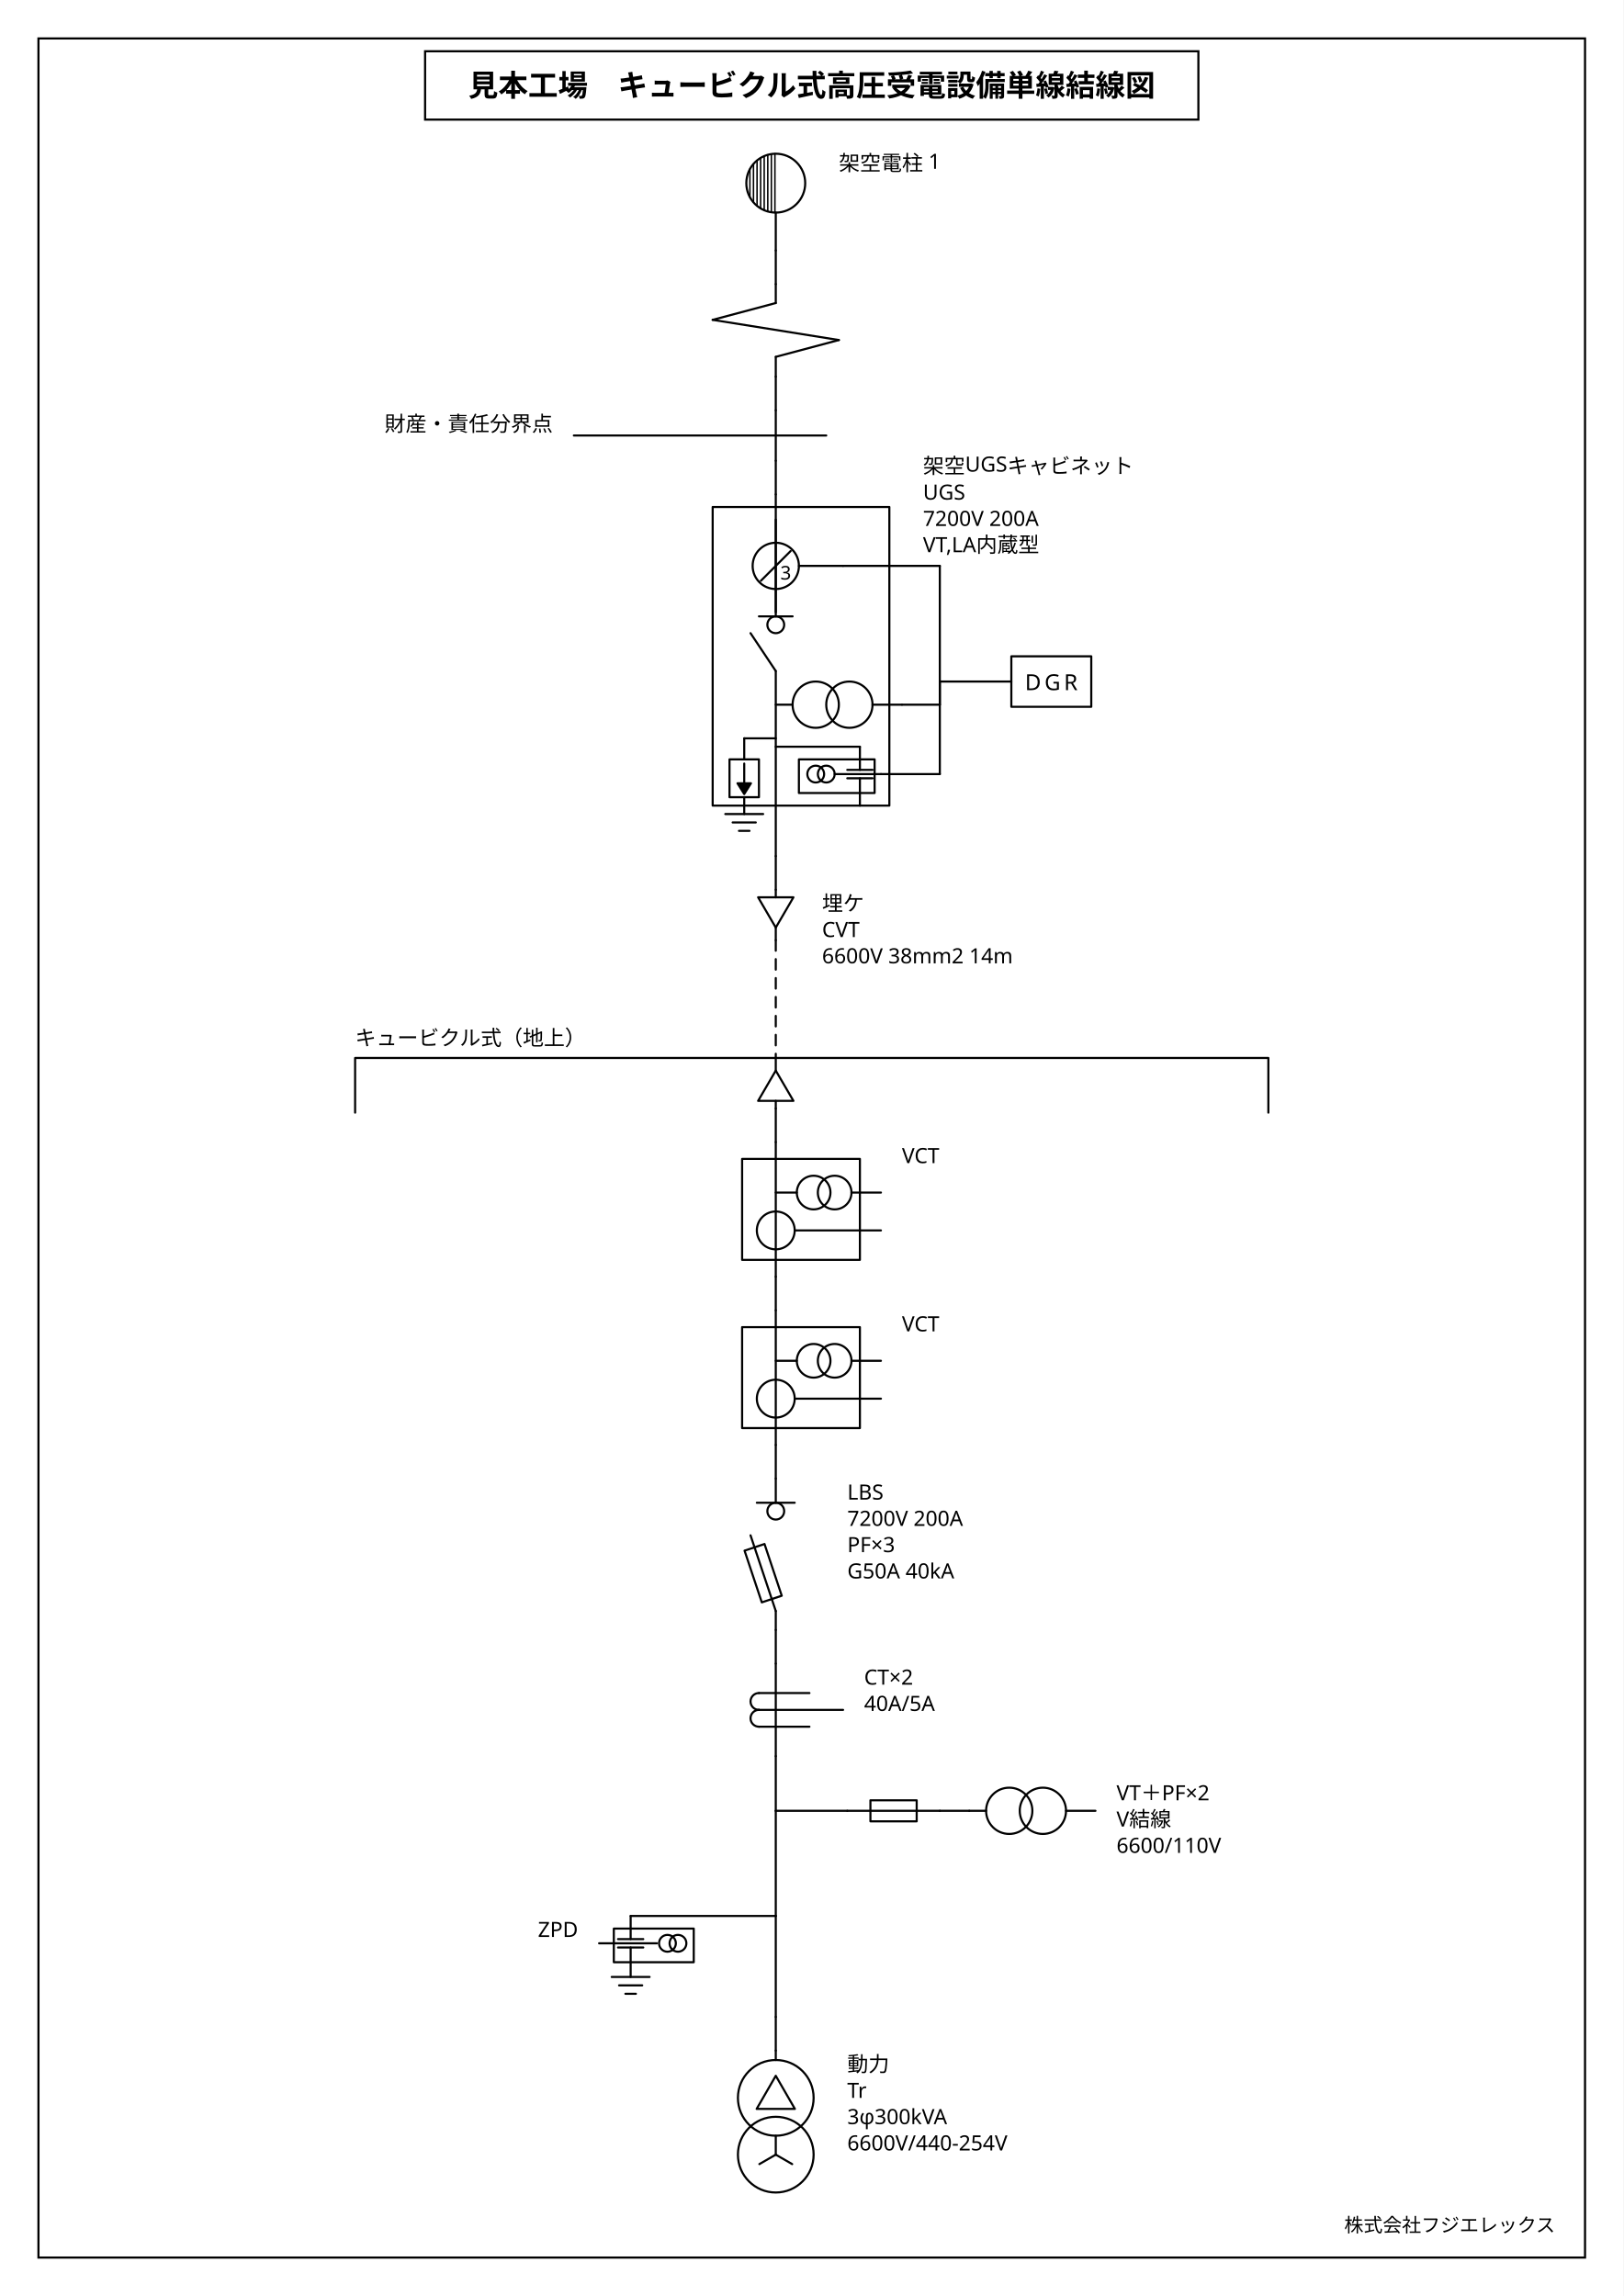
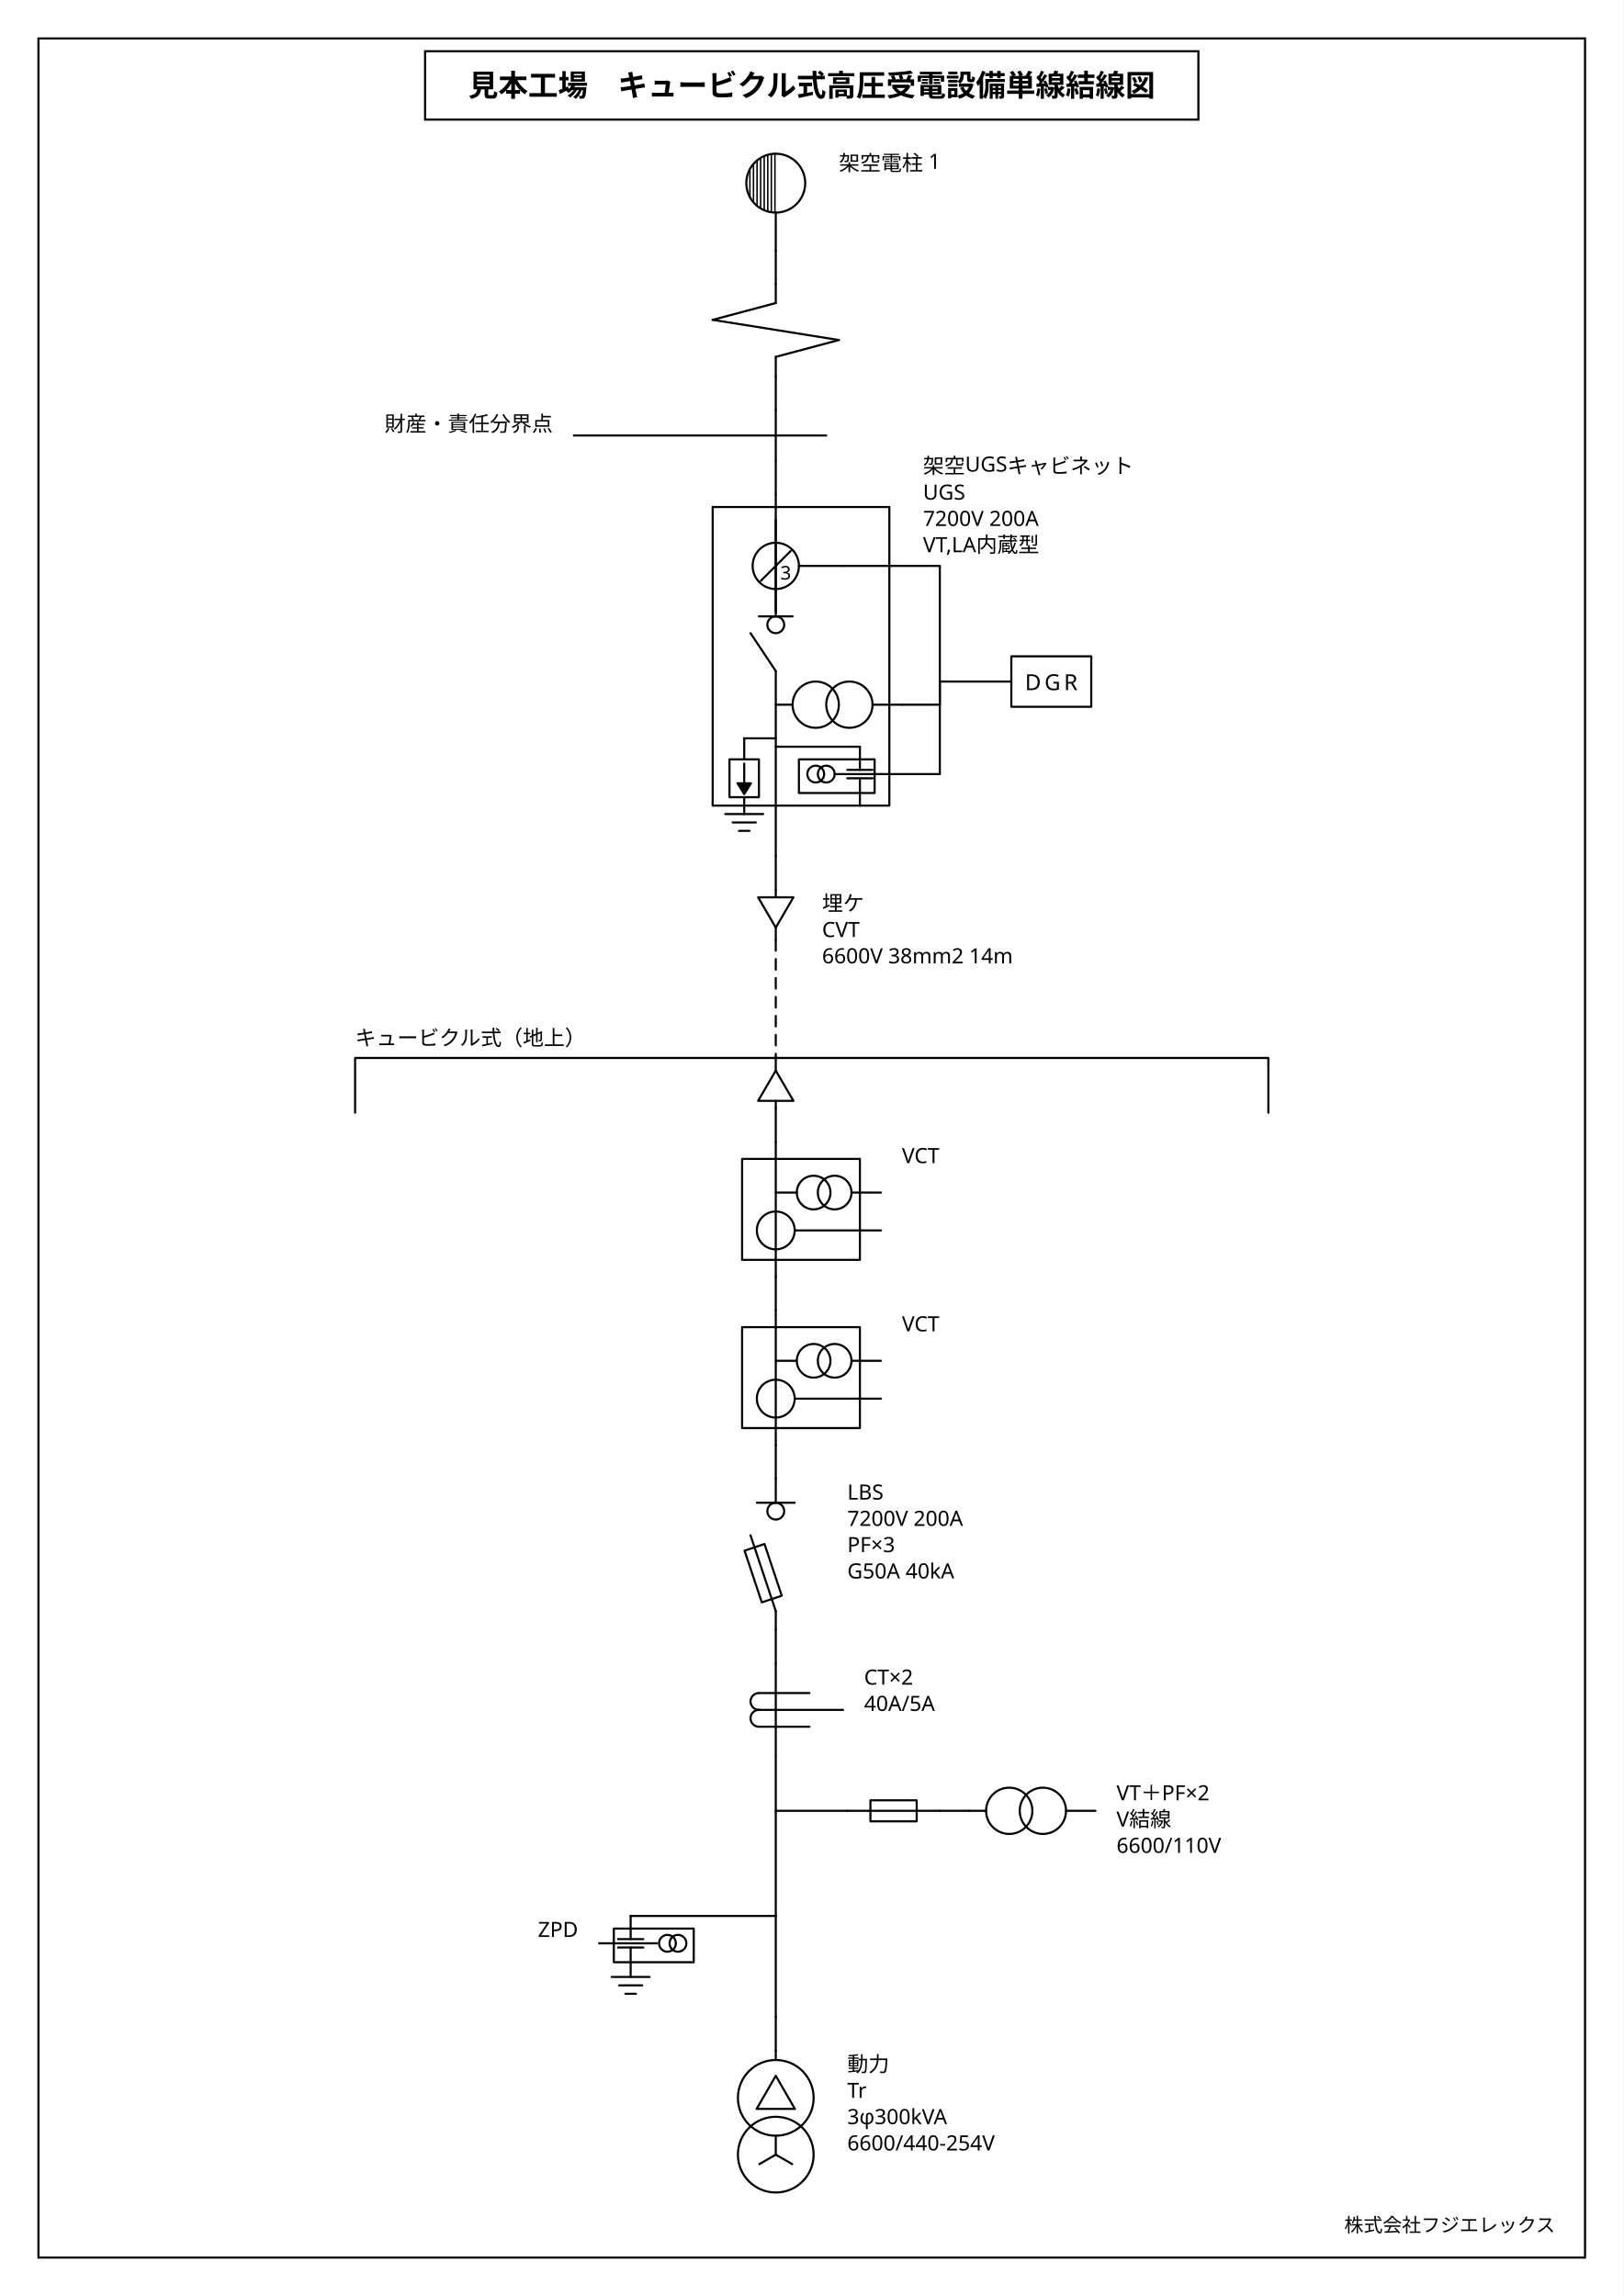
<svg xmlns="http://www.w3.org/2000/svg" viewBox="0 0 760 1075" width="760" height="1075">
  <rect x="0" y="0" width="760" height="1075" fill="#fff" />
  <g stroke="#000" fill="none">
    <rect x="18" y="18" width="724" height="1039" stroke-width="1" />
    <rect x="199" y="24" width="362" height="32" stroke-width="1" />
  </g>
  <text x="380" y="45" font-size="14" font-weight="700" text-anchor="middle" font-family="IPAGothic, 'IPAゴシック', 'Noto Sans JP', 'Hiragino Kaku Gothic ProN', 'Yu Gothic', sans-serif" fill="#000">見本工場　キュービクル式高圧受電設備単線結線図</text>
  <text x="728" y="1045" font-size="9" text-anchor="end" font-family="IPAGothic, 'IPAゴシック', 'Noto Sans JP', 'Hiragino Kaku Gothic ProN', 'Yu Gothic', sans-serif" fill="#000">株式会社フジエレックス</text>
  <g transform="translate(363.16 70) scale(0.9846)">
    <g stroke="#000" fill="none" stroke-linecap="round" stroke-linejoin="round" color="#000">
      <path d="M -200 432 L 234.2 432 M -200 432 L -200 458 M 234.2 432 L 234.2 458" fill="none" stroke-width="1" />
      <text x="-200" y="426" font-size="10" font-family="IPAGothic, 'IPAゴシック', 'Noto Sans JP', 'Hiragino Kaku Gothic ProN', 'Yu Gothic', sans-serif" fill="currentColor" stroke="none">キュービクル式（地上）</text>
      <line x1="0" y1="48" x2="0" y2="64" stroke-width="1" />
      <line x1="0" y1="108" x2="0" y2="124" stroke-width="1" />
      <line x1="0" y1="148" x2="0" y2="164" stroke-width="1" />
      <line x1="0" y1="280" x2="-15" y2="280" stroke-width="1" />
      <line x1="0" y1="284" x2="40" y2="284" stroke-width="1" />
      <line x1="32" y1="198" x2="78" y2="198" stroke-width="1" />
      <line x1="78" y1="198" x2="78" y2="253" stroke-width="1" />
      <line x1="60" y1="264" x2="78" y2="264" stroke-width="1" />
      <line x1="78" y1="264" x2="78" y2="253" stroke-width="1" />
      <line x1="50" y1="297" x2="78" y2="297" stroke-width="1" />
      <line x1="78" y1="297" x2="78" y2="253" stroke-width="1" />
      <line x1="78" y1="253" x2="112" y2="253" stroke-width="1" />
      <line x1="0" y1="336" x2="0" y2="352" stroke-width="1" />
      <line x1="0" y1="376" x2="0" y2="432" stroke-width="1" stroke-dasharray="5 4" />
      <line x1="0" y1="456" x2="0" y2="472" stroke-width="1" />
      <line x1="0" y1="536" x2="0" y2="552" stroke-width="1" />
      <line x1="0" y1="616" x2="0" y2="632" stroke-width="1" />
      <line x1="0" y1="704" x2="0" y2="720" stroke-width="1" />
      <line x1="0" y1="764" x2="0" y2="790" stroke-width="1" />
      <line x1="0" y1="790" x2="34" y2="790" stroke-width="1" />
      <line x1="78" y1="790" x2="92" y2="790" stroke-width="1" />
      <line x1="0" y1="790" x2="0" y2="840" stroke-width="1" />
      <line x1="0" y1="840" x2="-69" y2="840" stroke-width="1" />
      <line x1="0" y1="840" x2="0" y2="888" stroke-width="1" />
      <line x1="0" y1="888" x2="0" y2="904" stroke-width="1" />
      <g transform="translate(-16 0)">
        <circle cx="16" cy="16" r="14" fill="none" stroke-width="1" />
        <line x1="3.7" y1="9.313" x2="3.7" y2="22.687" stroke-width="0.7" />
        <line x1="5.4" y1="6.855" x2="5.4" y2="25.145" stroke-width="0.7" />
        <line x1="7.1" y1="5.193" x2="7.1" y2="26.807" stroke-width="0.7" />
        <line x1="8.8" y1="3.993" x2="8.8" y2="28.007" stroke-width="0.7" />
        <line x1="10.5" y1="3.126" x2="10.5" y2="28.874" stroke-width="0.7" />
        <line x1="12.2" y1="2.526" x2="12.2" y2="29.474" stroke-width="0.7" />
        <line x1="13.9" y1="2.158" x2="13.9" y2="29.842" stroke-width="0.7" />
        <line x1="15.6" y1="2.006" x2="15.6" y2="29.994" stroke-width="0.7" />
        <line x1="16" y1="30" x2="16" y2="48" stroke-width="1" />
      </g>
      <text x="30" y="10" font-size="10" text-anchor="start" font-family="IPAGothic, 'IPAゴシック', 'Noto Sans JP', 'Hiragino Kaku Gothic ProN', 'Yu Gothic', sans-serif" fill="currentColor" stroke="none">
        <tspan x="30" dy="0">架空電柱 1</tspan>
      </text>
      <g transform="translate(-30 64)">
        <line x1="30" y1="0" x2="30" y2="9" stroke-width="1" />
        <line x1="30" y1="9" x2="0" y2="17" stroke-width="1" />
        <line x1="0" y1="17" x2="60" y2="26.6" stroke-width="1" />
        <line x1="60" y1="26.6" x2="30" y2="34.6" stroke-width="1" />
        <line x1="30" y1="34.6" x2="30" y2="44" stroke-width="1" />
      </g>
      <g transform="translate(-96 124)">
        <line x1="96" y1="0" x2="96" y2="24" stroke-width="1" />
        <line x1="0" y1="12" x2="120" y2="12" stroke-width="1" />
      </g>
      <text x="-106" y="134" font-size="10" text-anchor="end" font-family="IPAGothic, 'IPAゴシック', 'Noto Sans JP', 'Hiragino Kaku Gothic ProN', 'Yu Gothic', sans-serif" fill="currentColor" stroke="none">
        <tspan x="-106" dy="0">財産・責任分界点</tspan>
      </text>
      <g transform="translate(-36 164)">
        <line x1="36" y1="0" x2="36" y2="6" stroke-width="1" />
        <rect x="6" y="6" width="84" height="142" fill="none" stroke-width="1" />
        <line x1="36" y1="6" x2="36" y2="58" stroke-width="1" />
        <line x1="28" y1="58" x2="44" y2="58" stroke-width="1" />
        <circle cx="36" cy="62" r="4" fill="none" stroke-width="1" />
        <line x1="36" y1="84" x2="24" y2="66" stroke-width="1" />
        <line x1="36" y1="84" x2="36" y2="172" stroke-width="1" />
      </g>
      <text x="70" y="154" font-size="10" text-anchor="start" font-family="IPAGothic, 'IPAゴシック', 'Noto Sans JP', 'Hiragino Kaku Gothic ProN', 'Yu Gothic', sans-serif" fill="currentColor" stroke="none">
        <tspan x="70" dy="0">架空UGSキャビネット</tspan>
        <tspan x="70" dy="12.5">UGS</tspan>
        <tspan x="70" dy="12.5">7200V 200A</tspan>
        <tspan x="70" dy="12.5">VT,LA内蔵型</tspan>
      </text>
      <g transform="translate(-20 176)">
        <line x1="20" y1="0" x2="20" y2="44" stroke-width="1" />
        <circle cx="20" cy="22" r="11" fill="none" stroke-width="1" />
        <line x1="12.929" y1="29.071" x2="27.071" y2="14.929" stroke-width="1" />
        <text x="24.75" y="25" font-size="9" text-anchor="middle" dominant-baseline="central" font-family="IPAGothic, 'IPAゴシック', 'Noto Sans JP', 'Hiragino Kaku Gothic ProN', 'Yu Gothic', sans-serif" fill="currentColor" stroke="none">3</text>
        <line x1="31" y1="22" x2="52" y2="22" stroke-width="1" />
      </g>
      <g transform="translate(0 249)">
        <line x1="0" y1="15" x2="8" y2="15" stroke-width="1" />
        <circle cx="19" cy="15" r="11" fill="none" stroke-width="1" />
        <circle cx="35" cy="15" r="11" fill="none" stroke-width="1" />
        <line x1="46" y1="15" x2="60" y2="15" stroke-width="1" />
      </g>
      <g transform="translate(-35 280)">
        <line x1="20" y1="0" x2="20" y2="10" stroke-width="1" />
        <rect x="13" y="10" width="14" height="18" fill="none" stroke-width="1" />
        <line x1="20" y1="12" x2="20" y2="23" stroke-width="1" />
        <polygon points="16.8,21.38 20,26.5 23.2,21.38" fill="currentColor" stroke-width="1" />
        <line x1="20" y1="28" x2="20" y2="36" stroke-width="1" />
        <line x1="11" y1="36" x2="29" y2="36" stroke-width="1" />
        <line x1="14.5" y1="40" x2="25.5" y2="40" stroke-width="1" />
        <line x1="17.5" y1="44" x2="22.5" y2="44" stroke-width="1" />
      </g>
      <g transform="translate(10 284)">
        <line x1="30" y1="0" x2="30" y2="11" stroke-width="1" />
        <rect x="1" y="6" width="36" height="16" fill="none" stroke-width="1" />
        <line x1="24" y1="11" x2="36" y2="11" stroke-width="1" />
        <line x1="24" y1="15" x2="36" y2="15" stroke-width="1" />
        <line x1="30" y1="15" x2="30" y2="28" stroke-width="1" />
        <line x1="18" y1="13" x2="40" y2="13" stroke-width="1" />
        <circle cx="9" cy="13" r="4" fill="none" stroke-width="1" />
        <circle cx="14" cy="13" r="4" fill="none" stroke-width="1" />
      </g>
      <g transform="translate(112 241)">
        <rect x="0" y="0" width="38" height="24" fill="none" stroke-width="1" />
        <text x="19" y="12" font-size="10.5" text-anchor="middle" dominant-baseline="central" font-family="IPAGothic, 'IPAゴシック', 'Noto Sans JP', 'Hiragino Kaku Gothic ProN', 'Yu Gothic', sans-serif" letter-spacing="1.6" fill="currentColor" stroke="none">DGR</text>
      </g>
      <g transform="translate(-12 352)">
        <line x1="12" y1="0" x2="12" y2="3.6" stroke-width="1" />
        <polygon points="3.6,3.6 20.4,3.6 12,18" fill="none" stroke-width="1" />
        <line x1="12" y1="18" x2="12" y2="24" stroke-width="1" />
      </g>
      <text x="22" y="362" font-size="10" text-anchor="start" font-family="IPAGothic, 'IPAゴシック', 'Noto Sans JP', 'Hiragino Kaku Gothic ProN', 'Yu Gothic', sans-serif" fill="currentColor" stroke="none">
        <tspan x="22" dy="0">埋ケ</tspan>
        <tspan x="22" dy="12.5">CVT</tspan>
        <tspan x="22" dy="12.5">6600V 38mm2 14m</tspan>
      </text>
      <g transform="translate(-12 432) rotate(180 12 12)">
        <line x1="12" y1="0" x2="12" y2="3.6" stroke-width="1" />
        <polygon points="3.6,3.6 20.4,3.6 12,18" fill="none" stroke-width="1" />
        <line x1="12" y1="18" x2="12" y2="24" stroke-width="1" />
      </g>
      <g transform="translate(-22 472)">
        <line x1="22" y1="0" x2="22" y2="64" stroke-width="1" />
        <rect x="6" y="8" width="56" height="48" fill="none" stroke-width="1" />
        <line x1="22" y1="24" x2="32" y2="24" stroke-width="1" />
        <circle cx="40" cy="24" r="8" fill="none" stroke-width="1" />
        <circle cx="50" cy="24" r="8" fill="none" stroke-width="1" />
        <line x1="58" y1="24" x2="72" y2="24" stroke-width="1" />
        <circle cx="22" cy="42" r="9" fill="none" stroke-width="1" />
        <line x1="31" y1="42" x2="72" y2="42" stroke-width="1" />
      </g>
      <text x="60" y="482" font-size="10" text-anchor="start" font-family="IPAGothic, 'IPAゴシック', 'Noto Sans JP', 'Hiragino Kaku Gothic ProN', 'Yu Gothic', sans-serif" fill="currentColor" stroke="none">
        <tspan x="60" dy="0">VCT</tspan>
      </text>
      <g transform="translate(-22 552)">
        <line x1="22" y1="0" x2="22" y2="64" stroke-width="1" />
        <rect x="6" y="8" width="56" height="48" fill="none" stroke-width="1" />
        <line x1="22" y1="24" x2="32" y2="24" stroke-width="1" />
        <circle cx="40" cy="24" r="8" fill="none" stroke-width="1" />
        <circle cx="50" cy="24" r="8" fill="none" stroke-width="1" />
        <line x1="58" y1="24" x2="72" y2="24" stroke-width="1" />
        <circle cx="22" cy="42" r="9" fill="none" stroke-width="1" />
        <line x1="31" y1="42" x2="72" y2="42" stroke-width="1" />
      </g>
      <text x="60" y="562" font-size="10" text-anchor="start" font-family="IPAGothic, 'IPAゴシック', 'Noto Sans JP', 'Hiragino Kaku Gothic ProN', 'Yu Gothic', sans-serif" fill="currentColor" stroke="none">
        <tspan x="60" dy="0">VCT</tspan>
      </text>
      <g transform="translate(-24 632)">
        <line x1="24" y1="0" x2="24" y2="11.5" stroke-width="1" />
        <line x1="15" y1="11.5" x2="33" y2="11.5" stroke-width="1" />
        <circle cx="24" cy="15.5" r="4" fill="none" stroke-width="1" />
        <line x1="24" y1="63" x2="12" y2="27" stroke-width="1" />
        <polygon points="26.843,55.719 18.643,31.119 9.157,34.281 17.357,58.881" fill="none" stroke-width="1" />
        <line x1="24" y1="63" x2="24" y2="72" stroke-width="1" />
      </g>
      <text x="34" y="642" font-size="10" text-anchor="start" font-family="IPAGothic, 'IPAゴシック', 'Noto Sans JP', 'Hiragino Kaku Gothic ProN', 'Yu Gothic', sans-serif" fill="currentColor" stroke="none">
        <tspan x="34" dy="0">LBS</tspan>
        <tspan x="34" dy="12.5">7200V 200A</tspan>
        <tspan x="34" dy="12.5">PF×3</tspan>
        <tspan x="34" dy="12.5">G50A 40kA</tspan>
      </text>
      <g transform="translate(-24 720)">
        <line x1="24" y1="0" x2="24" y2="44" stroke-width="1" />
        <line x1="16" y1="14" x2="40" y2="14" stroke-width="1" />
        <line x1="16" y1="30" x2="40" y2="30" stroke-width="1" />
        <line x1="16" y1="22" x2="56" y2="22" stroke-width="1" />
        <path d="M 16 14 A 4 4 0 0 0 16 22" fill="none" stroke-width="1" />
        <path d="M 16 22 A 4 4 0 0 0 16 30" fill="none" stroke-width="1" />
      </g>
      <text x="42" y="730" font-size="10" text-anchor="start" font-family="IPAGothic, 'IPAゴシック', 'Noto Sans JP', 'Hiragino Kaku Gothic ProN', 'Yu Gothic', sans-serif" fill="currentColor" stroke="none">
        <tspan x="42" dy="0">CT×2</tspan>
        <tspan x="42" dy="12.5">40A/5A</tspan>
      </text>
      <g transform="translate(36 768) rotate(-90 20 22)">
        <line x1="20" y1="0" x2="20" y2="44" stroke-width="1" />
        <rect x="15" y="11" width="10" height="22" fill="none" stroke-width="1" />
      </g>
      <g transform="translate(92 775)">
        <line x1="0" y1="15" x2="8" y2="15" stroke-width="1" />
        <circle cx="19" cy="15" r="11" fill="none" stroke-width="1" />
        <circle cx="35" cy="15" r="11" fill="none" stroke-width="1" />
        <line x1="46" y1="15" x2="60" y2="15" stroke-width="1" />
      </g>
      <text x="162" y="785" font-size="10" text-anchor="start" font-family="IPAGothic, 'IPAゴシック', 'Noto Sans JP', 'Hiragino Kaku Gothic ProN', 'Yu Gothic', sans-serif" fill="currentColor" stroke="none">
        <tspan x="162" dy="0">VT＋PF×2</tspan>
        <tspan x="162" dy="12.5">V結線</tspan>
        <tspan x="162" dy="12.5">6600/110V</tspan>
      </text>
      <g transform="translate(-84 840)">
        <line x1="15" y1="0" x2="15" y2="11" stroke-width="1" />
        <rect x="7" y="6" width="38" height="16" fill="none" stroke-width="1" />
        <line x1="9" y1="11" x2="21" y2="11" stroke-width="1" />
        <line x1="9" y1="15" x2="21" y2="15" stroke-width="1" />
        <line x1="15" y1="15" x2="15" y2="29" stroke-width="1" />
        <line x1="6" y1="29" x2="24" y2="29" stroke-width="1" />
        <line x1="9.5" y1="33" x2="20.5" y2="33" stroke-width="1" />
        <line x1="12.5" y1="37" x2="17.5" y2="37" stroke-width="1" />
        <line x1="0" y1="13" x2="27.5" y2="13" stroke-width="1" />
        <circle cx="32.5" cy="13" r="4" fill="none" stroke-width="1" />
        <circle cx="37.5" cy="13" r="4" fill="none" stroke-width="1" />
      </g>
      <text x="-94" y="850" font-size="10" text-anchor="end" font-family="IPAGothic, 'IPAゴシック', 'Noto Sans JP', 'Hiragino Kaku Gothic ProN', 'Yu Gothic', sans-serif" fill="currentColor" stroke="none">
        <tspan x="-94" dy="0">ZPD</tspan>
      </text>
      <g transform="translate(-24 904)">
        <line x1="24" y1="0" x2="24" y2="4.5" stroke-width="1" />
        <circle cx="24" cy="22.5" r="18" fill="none" stroke-width="1" />
        <circle cx="24" cy="49.5" r="18" fill="none" stroke-width="1" />
        <polygon points="24,12 33.093,27.75 14.907,27.75" fill="none" stroke-width="1" />
        <line x1="24" y1="49.5" x2="24" y2="40.5" stroke-width="1" />
        <line x1="24" y1="49.5" x2="31.794" y2="54" stroke-width="1" />
        <line x1="24" y1="49.5" x2="16.206" y2="54" stroke-width="1" />
      </g>
      <text x="34" y="914" font-size="10" text-anchor="start" font-family="IPAGothic, 'IPAゴシック', 'Noto Sans JP', 'Hiragino Kaku Gothic ProN', 'Yu Gothic', sans-serif" fill="currentColor" stroke="none">
        <tspan x="34" dy="0">動力</tspan>
        <tspan x="34" dy="12.5">Tr</tspan>
        <tspan x="34" dy="12.5">3φ300kVA</tspan>
-         <tspan x="34" dy="12.5">6600V/440-254V</tspan>
+         <tspan x="34" dy="12.5">6600/440-254V</tspan>
      </text>
    </g>
  </g>
</svg>
